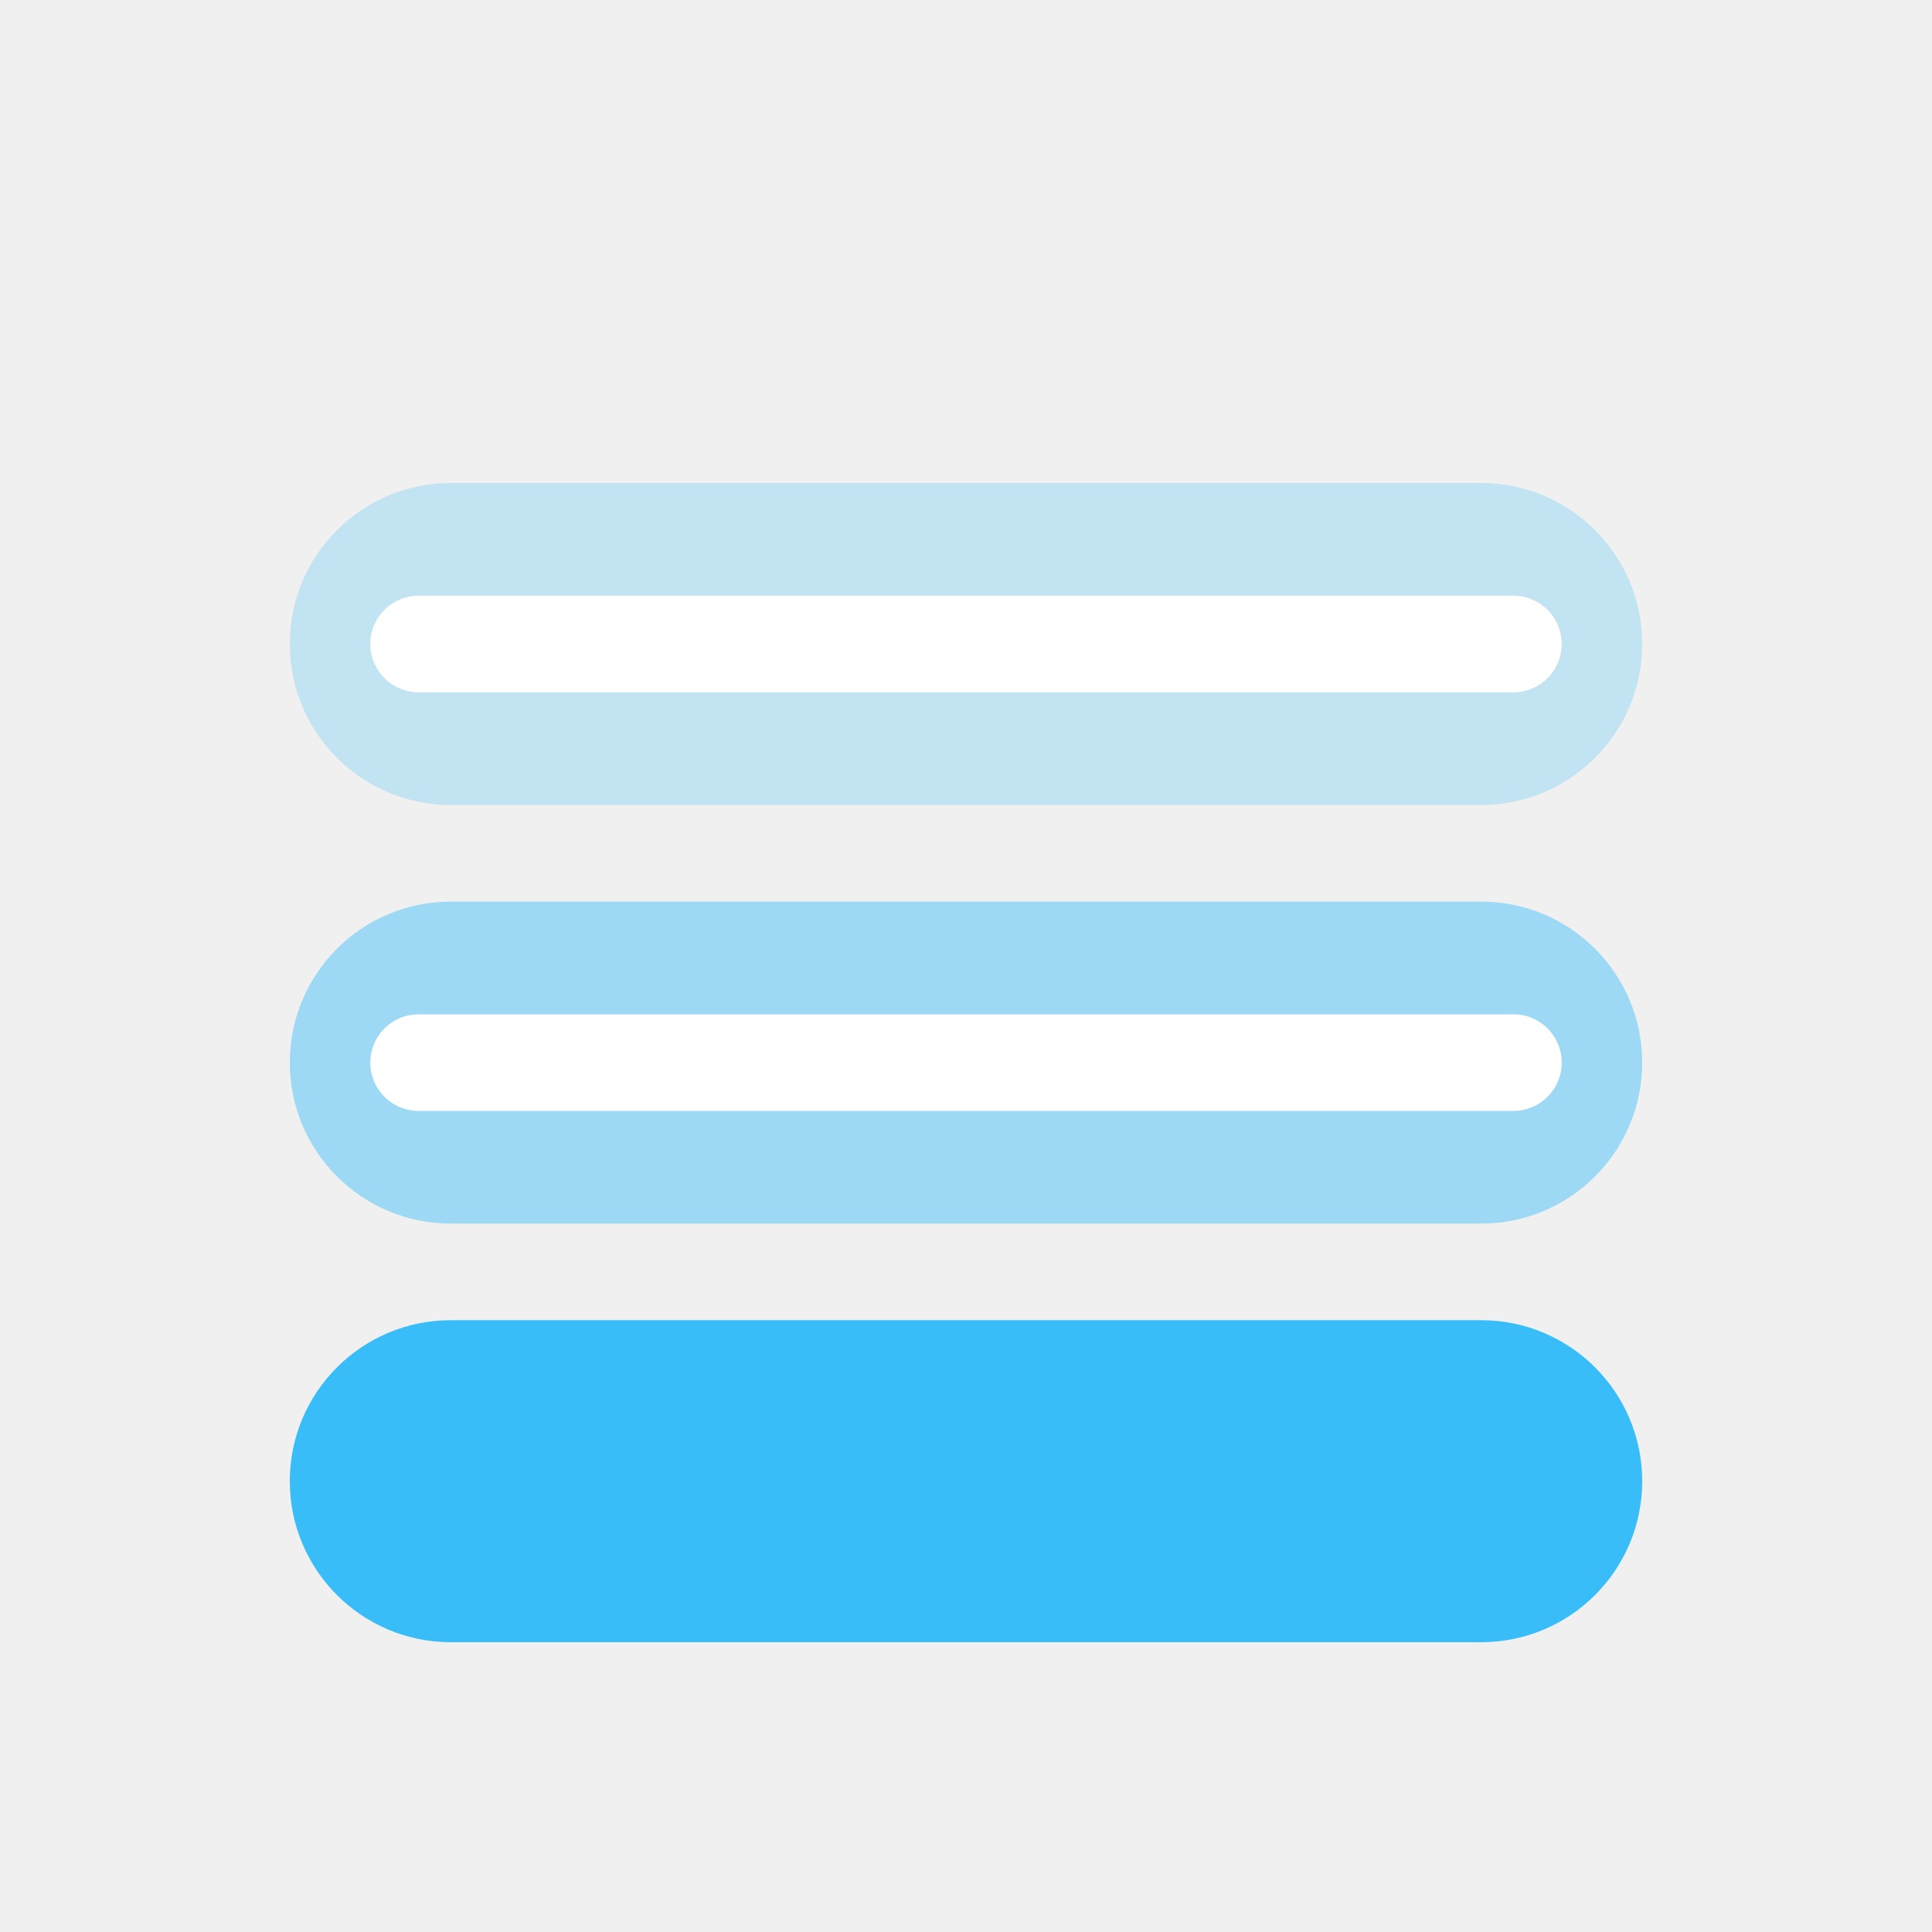
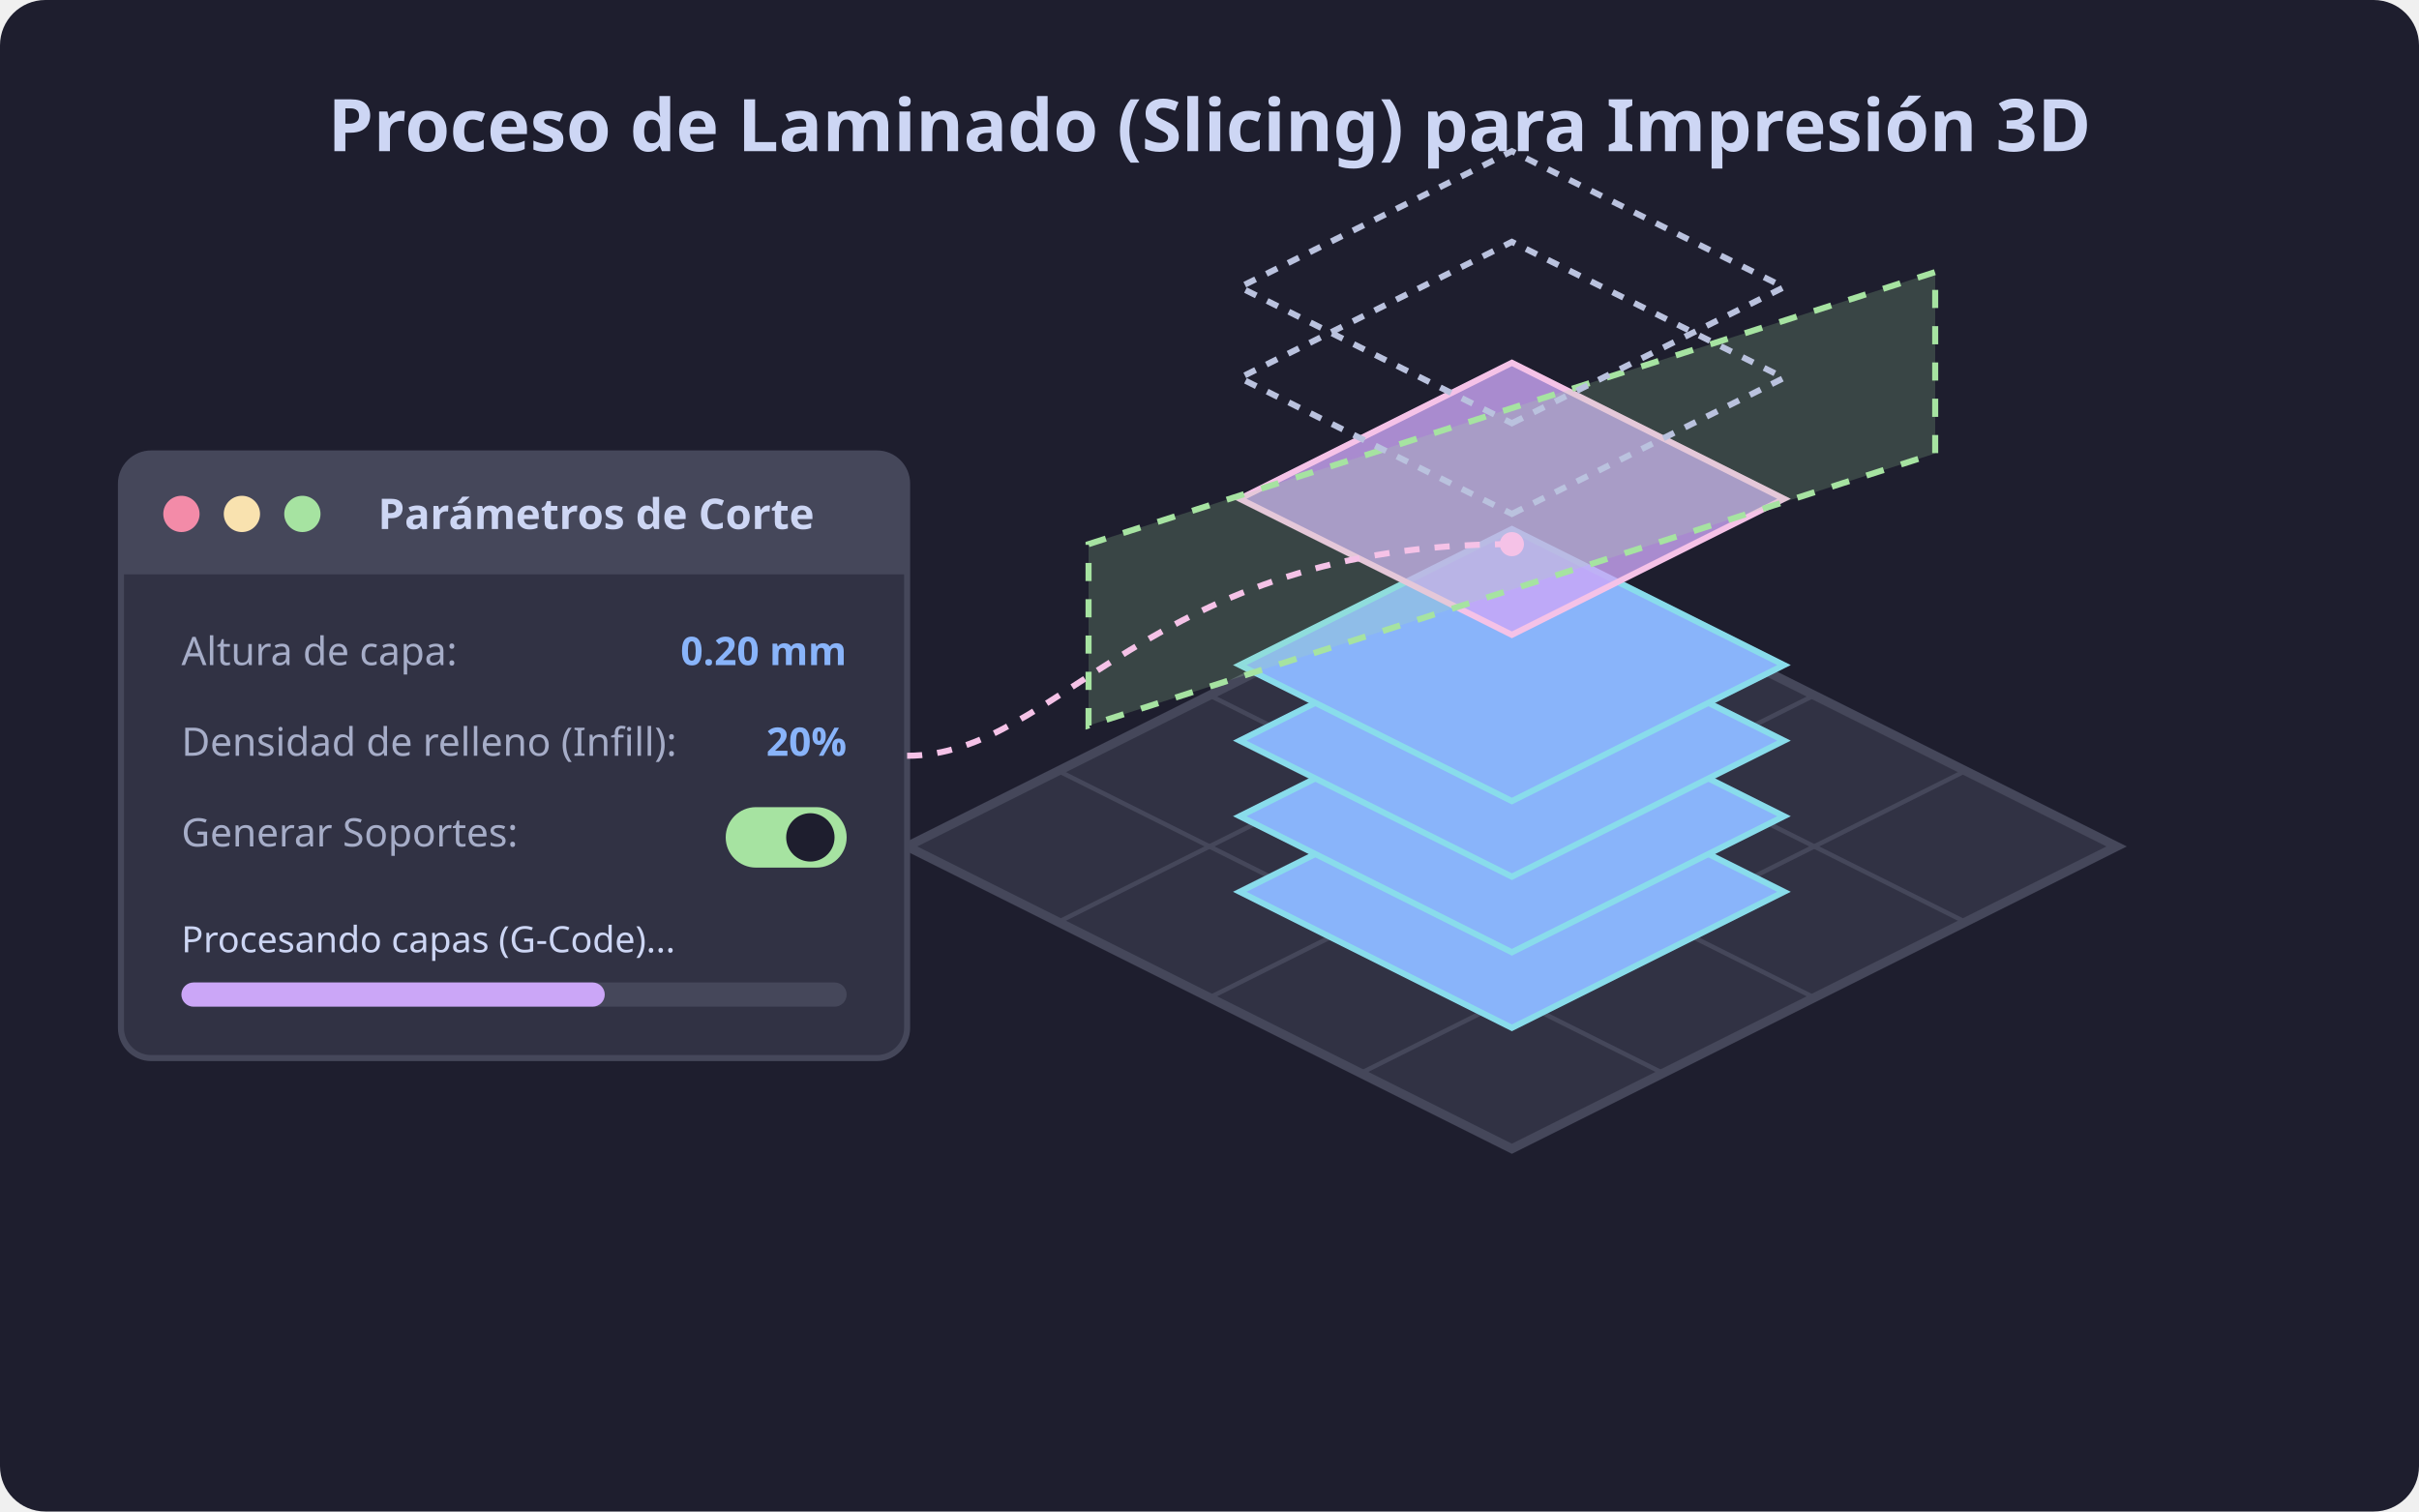
- <svg xmlns="http://www.w3.org/2000/svg" viewBox="0 0 120 120" fill="none">
-   <rect x="18" y="30" width="84" height="20" rx="10" fill="#38bdf8" opacity="0.25" />
-   <rect x="18" y="56" width="84" height="20" rx="10" fill="#38bdf8" opacity="0.45" />
-   <rect x="18" y="82" width="84" height="20" rx="10" fill="#38bdf8" />
-   <path d="M26 40h68" stroke="#fff" stroke-width="6" stroke-linecap="round" />
-   <path d="M26 66h68" stroke="#fff" stroke-width="6" stroke-linecap="round" />
+ <svg xmlns="http://www.w3.org/2000/svg" viewBox="0 0 800 500" width="100%" height="100%">
+   <rect width="800" height="500" fill="#1e1e2e" rx="15" />
+   <text x="400" y="50" font-family="sans-serif" font-weight="bold" font-size="24" fill="#cdd6f4" text-anchor="middle">
+     Proceso de Laminado (Slicing) para Impresión 3D
+   </text>
+   <g transform="translate(500, 380)">
+     <path d="M 0 0 L 200 -100 L 0 -200 L -200 -100 Z" fill="#313244" stroke="#45475a" stroke-width="3" />
+     <path d="M -100 -150 L 100 -50 M -50 -175 L 150 -75 M 50 -175 L -150 -75 M 100 -150 L -100 -50" stroke="#45475a" stroke-width="1.5" />
+     <path d="M -150 -125 L 50 -25 M -50 -25 L 150 -125" stroke="#45475a" stroke-width="1.5" />
+   </g>
+   <g transform="translate(500, 340)">
+     <path d="M 0 0 L 90 -45 L 0 -90 L -90 -45 Z" fill="#89b4fa" stroke="#89dceb" stroke-width="2" />
+     <path d="M 0 -25 L 90 -70 L 0 -115 L -90 -70 Z" fill="#89b4fa" stroke="#89dceb" stroke-width="2" />
+     <path d="M 0 -50 L 90 -95 L 0 -140 L -90 -95 Z" fill="#89b4fa" stroke="#89dceb" stroke-width="2" />
+     <path d="M 0 -75 L 90 -120 L 0 -165 L -90 -120 Z" fill="#89b4fa" stroke="#89dceb" stroke-width="2" />
+     <path d="M 0 -130 L 90 -175 L 0 -220 L -90 -175 Z" fill="#cba6f7" fill-opacity="0.8" stroke="#f5c2e7" stroke-width="2" />
+     <path d="M -140 -160 L 140 -250 L 140 -190 L -140 -100 Z" fill="#a6e3a1" fill-opacity="0.2" stroke="#a6e3a1" stroke-width="2" stroke-dasharray="6" />
+     <path d="M 0 -170 L 90 -215 L 0 -260 L -90 -215 Z" fill="none" stroke="#bac2de" stroke-width="2" stroke-dasharray="4" />
+     <path d="M 0 -200 L 90 -245 L 0 -290 L -90 -245 Z" fill="none" stroke="#bac2de" stroke-width="2" stroke-dasharray="4" />
+   </g>
+   <g transform="translate(40, 150)" font-family="sans-serif">
+     <rect width="260" height="200" fill="#313244" rx="10" stroke="#45475a" stroke-width="2" />
+     <path d="M 0 10 C 0 4.477 4.477 0 10 0 L 250 0 C 255.523 0 260 4.477 260 10 L 260 40 L 0 40 Z" fill="#45475a" />
+     <circle cx="20" cy="20" r="6" fill="#f38ba8" />
+     <circle cx="40" cy="20" r="6" fill="#f9e2af" />
+     <circle cx="60" cy="20" r="6" fill="#a6e3a1" />
+     <text x="85" y="25" font-weight="bold" font-size="14" fill="#cdd6f4">Parámetros de Corte</text>
+     <text x="20" y="70" font-size="13" fill="#a6adc8">Altura de capa:</text>
+     <text x="240" y="70" font-size="13" font-weight="bold" fill="#89b4fa" text-anchor="end">0.20 mm</text>
+     <text x="20" y="100" font-size="13" fill="#a6adc8">Densidad de relleno (Infill):</text>
+     <text x="240" y="100" font-size="13" font-weight="bold" fill="#89b4fa" text-anchor="end">20%</text>
+     <text x="20" y="130" font-size="13" fill="#a6adc8">Generar Soportes:</text>
+     <rect x="200" y="117" width="40" height="20" rx="10" fill="#a6e3a1" />
+     <circle cx="228" cy="127" r="8" fill="#1e1e2e" />
+     <text x="20" y="165" font-size="12" fill="#cdd6f4">Procesando capas (G-Code)...</text>
+     <rect x="20" y="175" width="220" height="8" rx="4" fill="#45475a" />
+     <rect x="20" y="175" width="140" height="8" rx="4" fill="#cba6f7" />
+   </g>
+   <path d="M 300 250 C 350 250, 380 180, 500 180" fill="none" stroke="#f5c2e7" stroke-width="2" stroke-dasharray="5 5" />
+   <circle cx="500" cy="180" r="4" fill="#f5c2e7" />
</svg>
